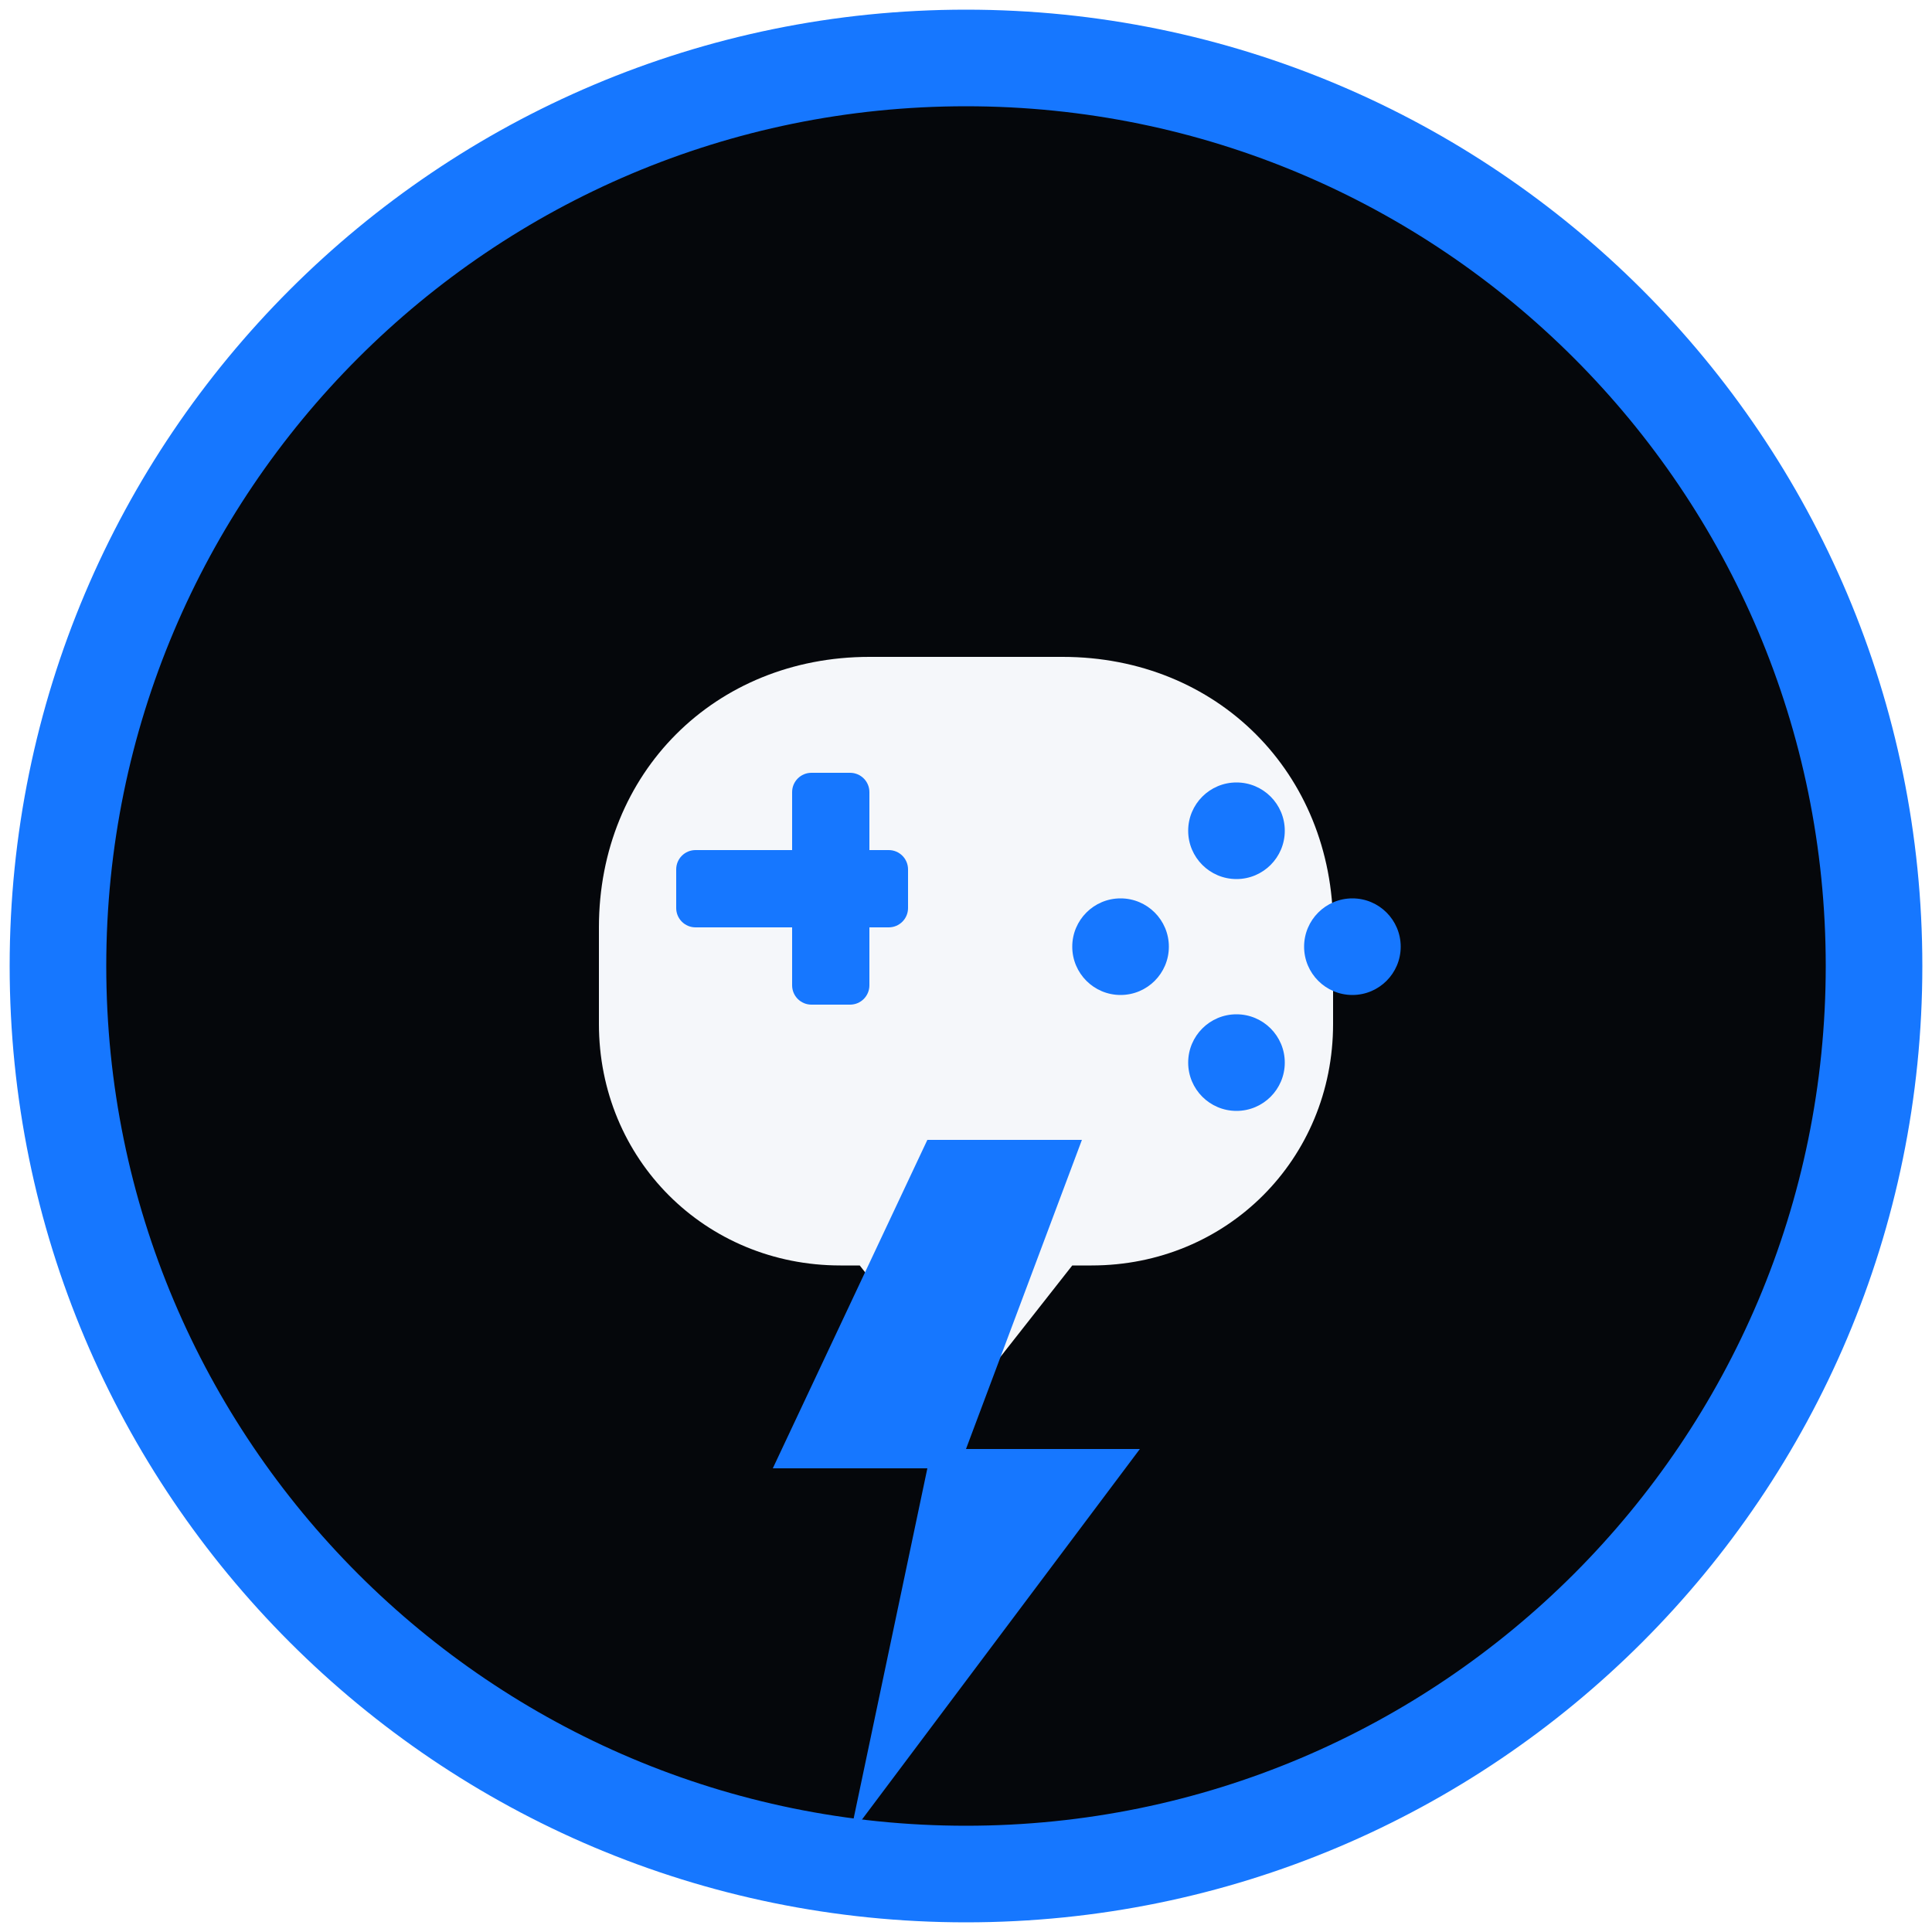
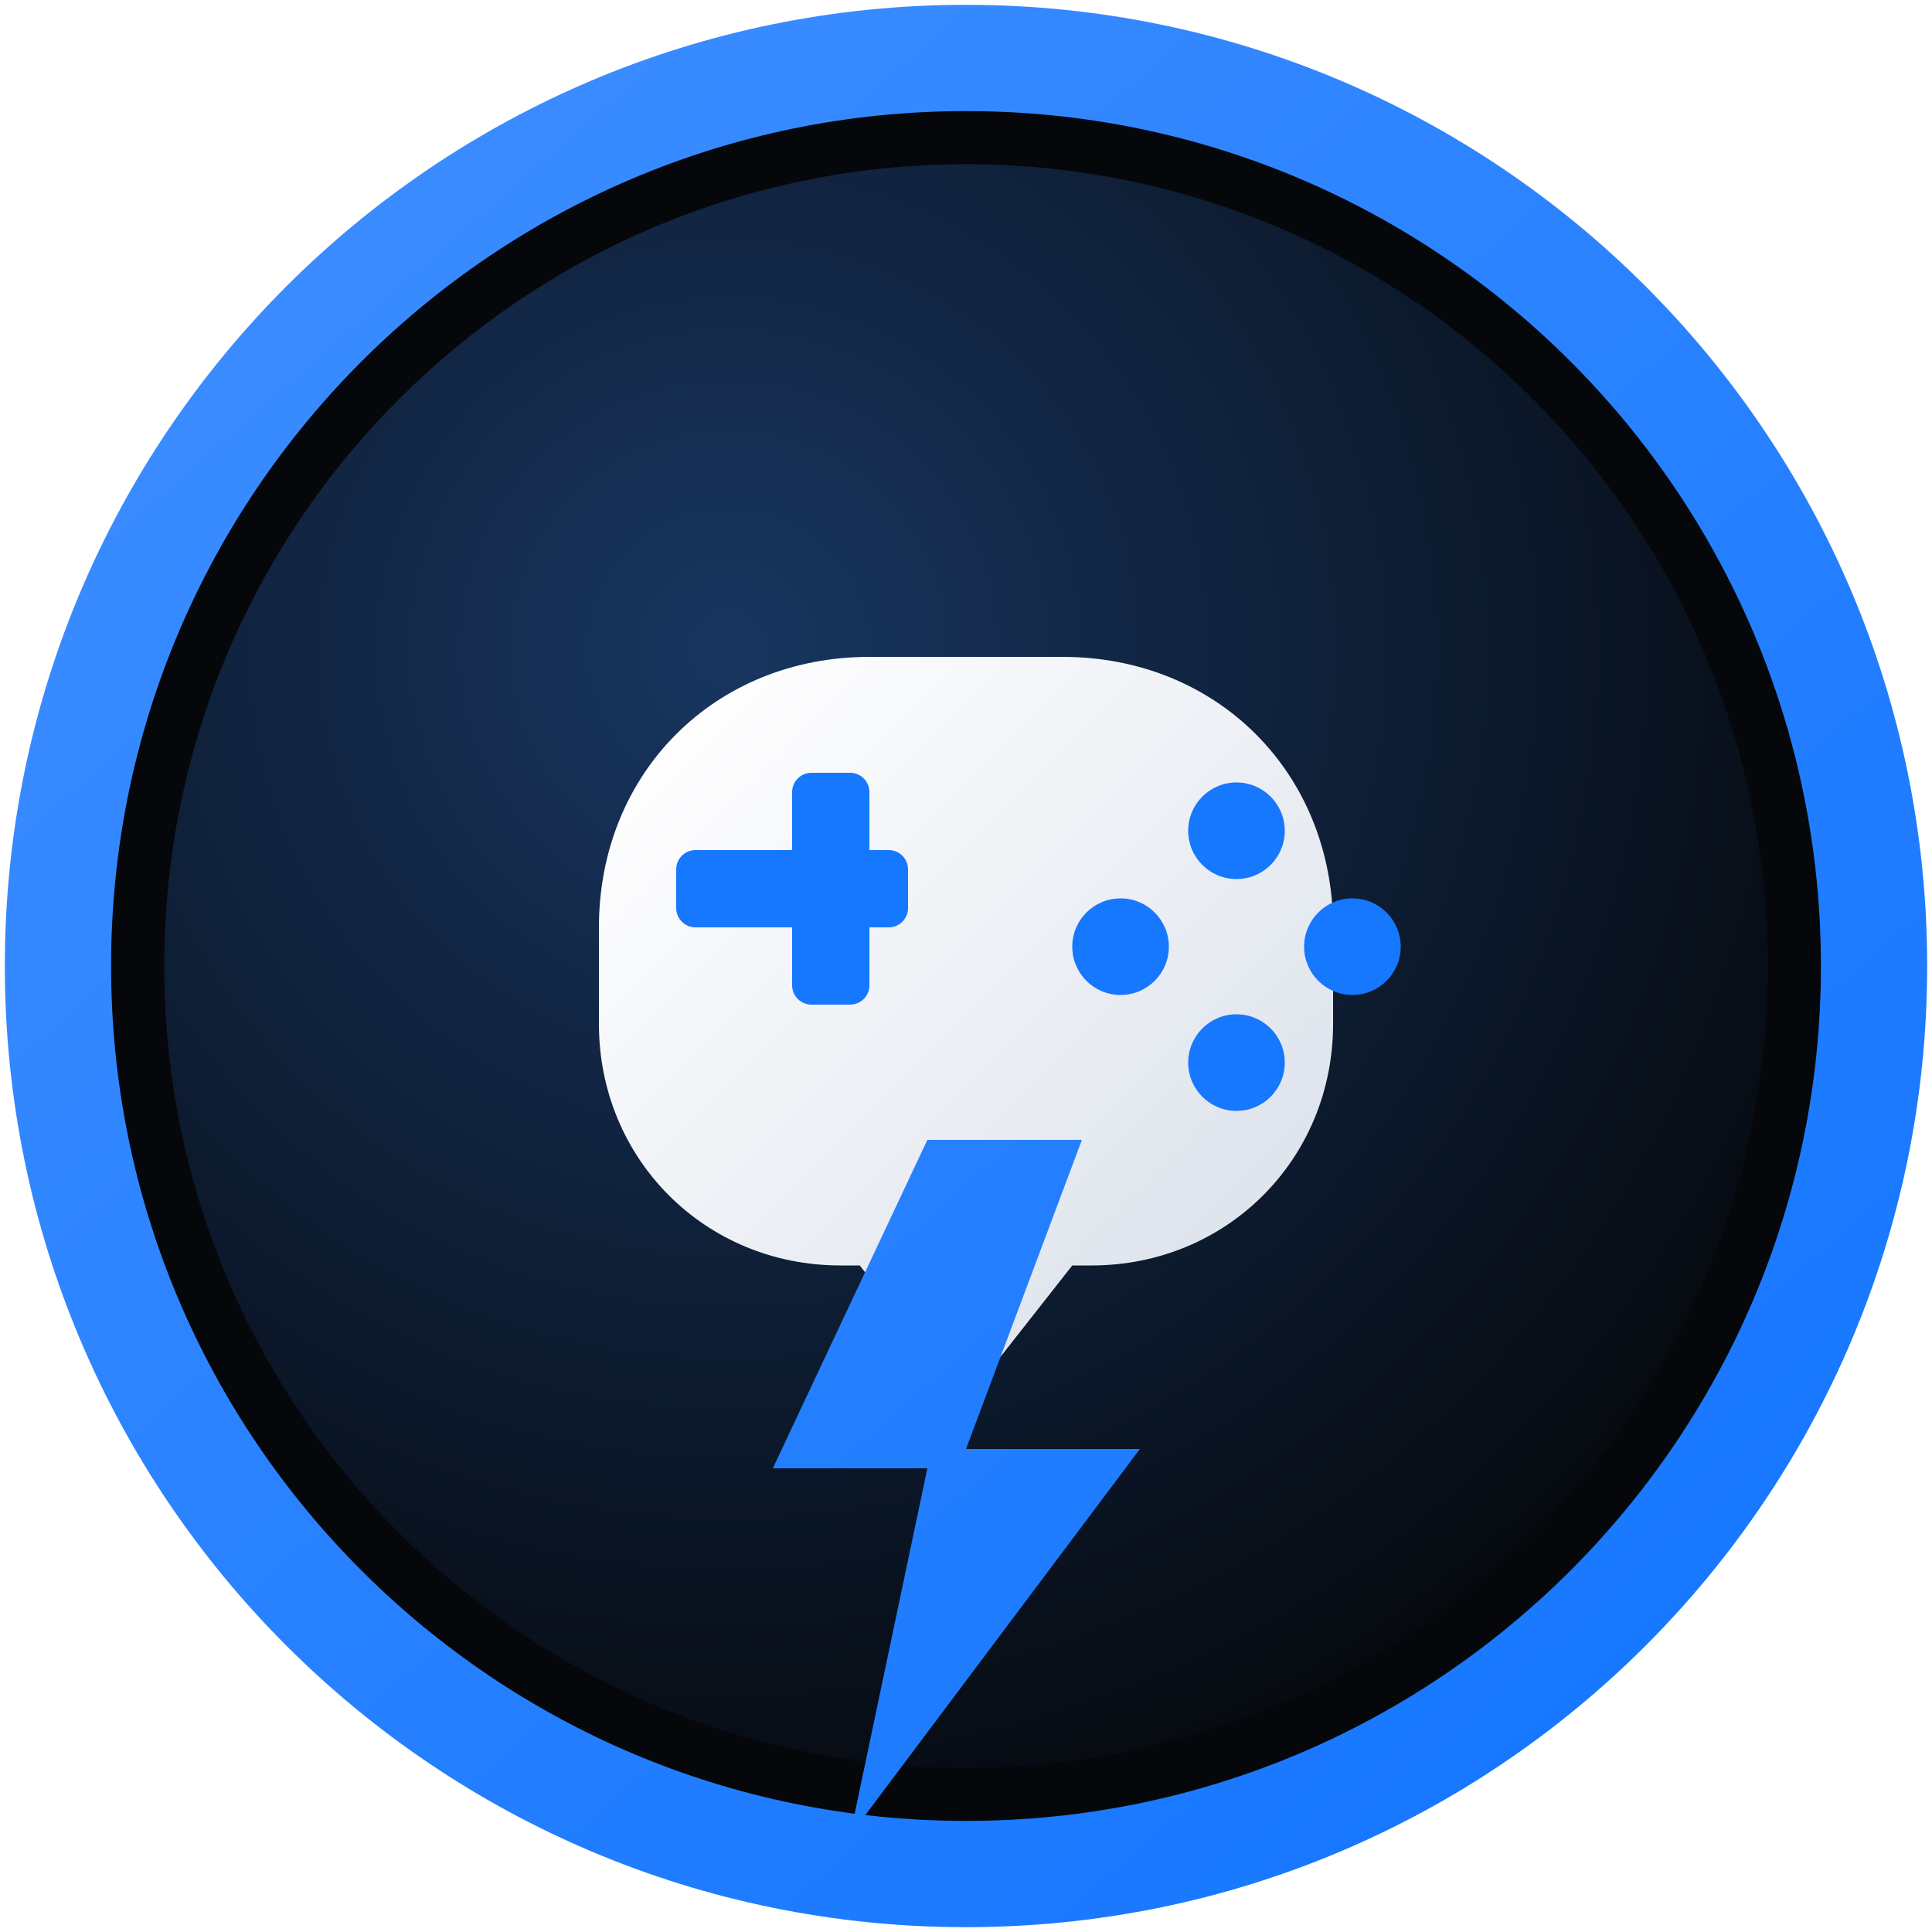
<svg xmlns="http://www.w3.org/2000/svg" viewBox="0 0 200 200" fill="none">
-   <circle cx="100" cy="100" r="94" fill="#05070B" stroke="#1677FF" stroke-width="10" />
-   <path d="M62 96c0-16 12-28 28-28h20c16 0 28 12 28 28v10c0 14-11 25-25 25h-2l-11 14-11-14h-2c-14 0-25-11-25-25V96z" fill="#F5F7FA" />
+   <defs>
+     <linearGradient id="ring" x1="30" y1="20" x2="170" y2="180" gradientUnits="userSpaceOnUse">
+       <stop offset="0" stop-color="#3B8CFF" />
+       <stop offset="1" stop-color="#1677FF" />
+     </linearGradient>
+     <linearGradient id="pad" x1="70" y1="70" x2="130" y2="130" gradientUnits="userSpaceOnUse">
+       <stop offset="0" stop-color="#FFFFFF" />
+       <stop offset="1" stop-color="#DDE3EC" />
+     </linearGradient>
+     <radialGradient id="glow" cx="0.35" cy="0.3" r="0.8">
+       <stop offset="0" stop-color="#3B8CFF" stop-opacity="0.35" />
+       <stop offset="1" stop-color="#3B8CFF" stop-opacity="0" />
+     </radialGradient>
+   </defs>
+   <circle cx="100" cy="100" r="94" fill="#05070B" stroke="url(#ring)" stroke-width="11" />
+   <circle cx="100" cy="100" r="83" fill="url(#glow)" />
+   <path d="M62 96c0-16 12-28 28-28h20c16 0 28 12 28 28v10c0 14-11 25-25 25h-2l-11 14-11-14h-2c-14 0-25-11-25-25V96z" fill="url(#pad)" />
  <rect x="82" y="80" width="8" height="24" rx="2" fill="#1677FF" />
  <rect x="70" y="88" width="24" height="8" rx="2" fill="#1677FF" />
  <circle cx="128" cy="86" r="5" fill="#1677FF" />
  <circle cx="140" cy="98" r="5" fill="#1677FF" />
  <circle cx="128" cy="110" r="5" fill="#1677FF" />
  <circle cx="116" cy="98" r="5" fill="#1677FF" />
-   <path d="M96 118 L112 118 L100 150 L118 150 L88 190 L96 152 L80 152 Z" fill="#1677FF" />
+   <path d="M96 118 L112 118 L100 150 L118 150 L88 190 L96 152 L80 152 Z" fill="url(#ring)" />
</svg>
